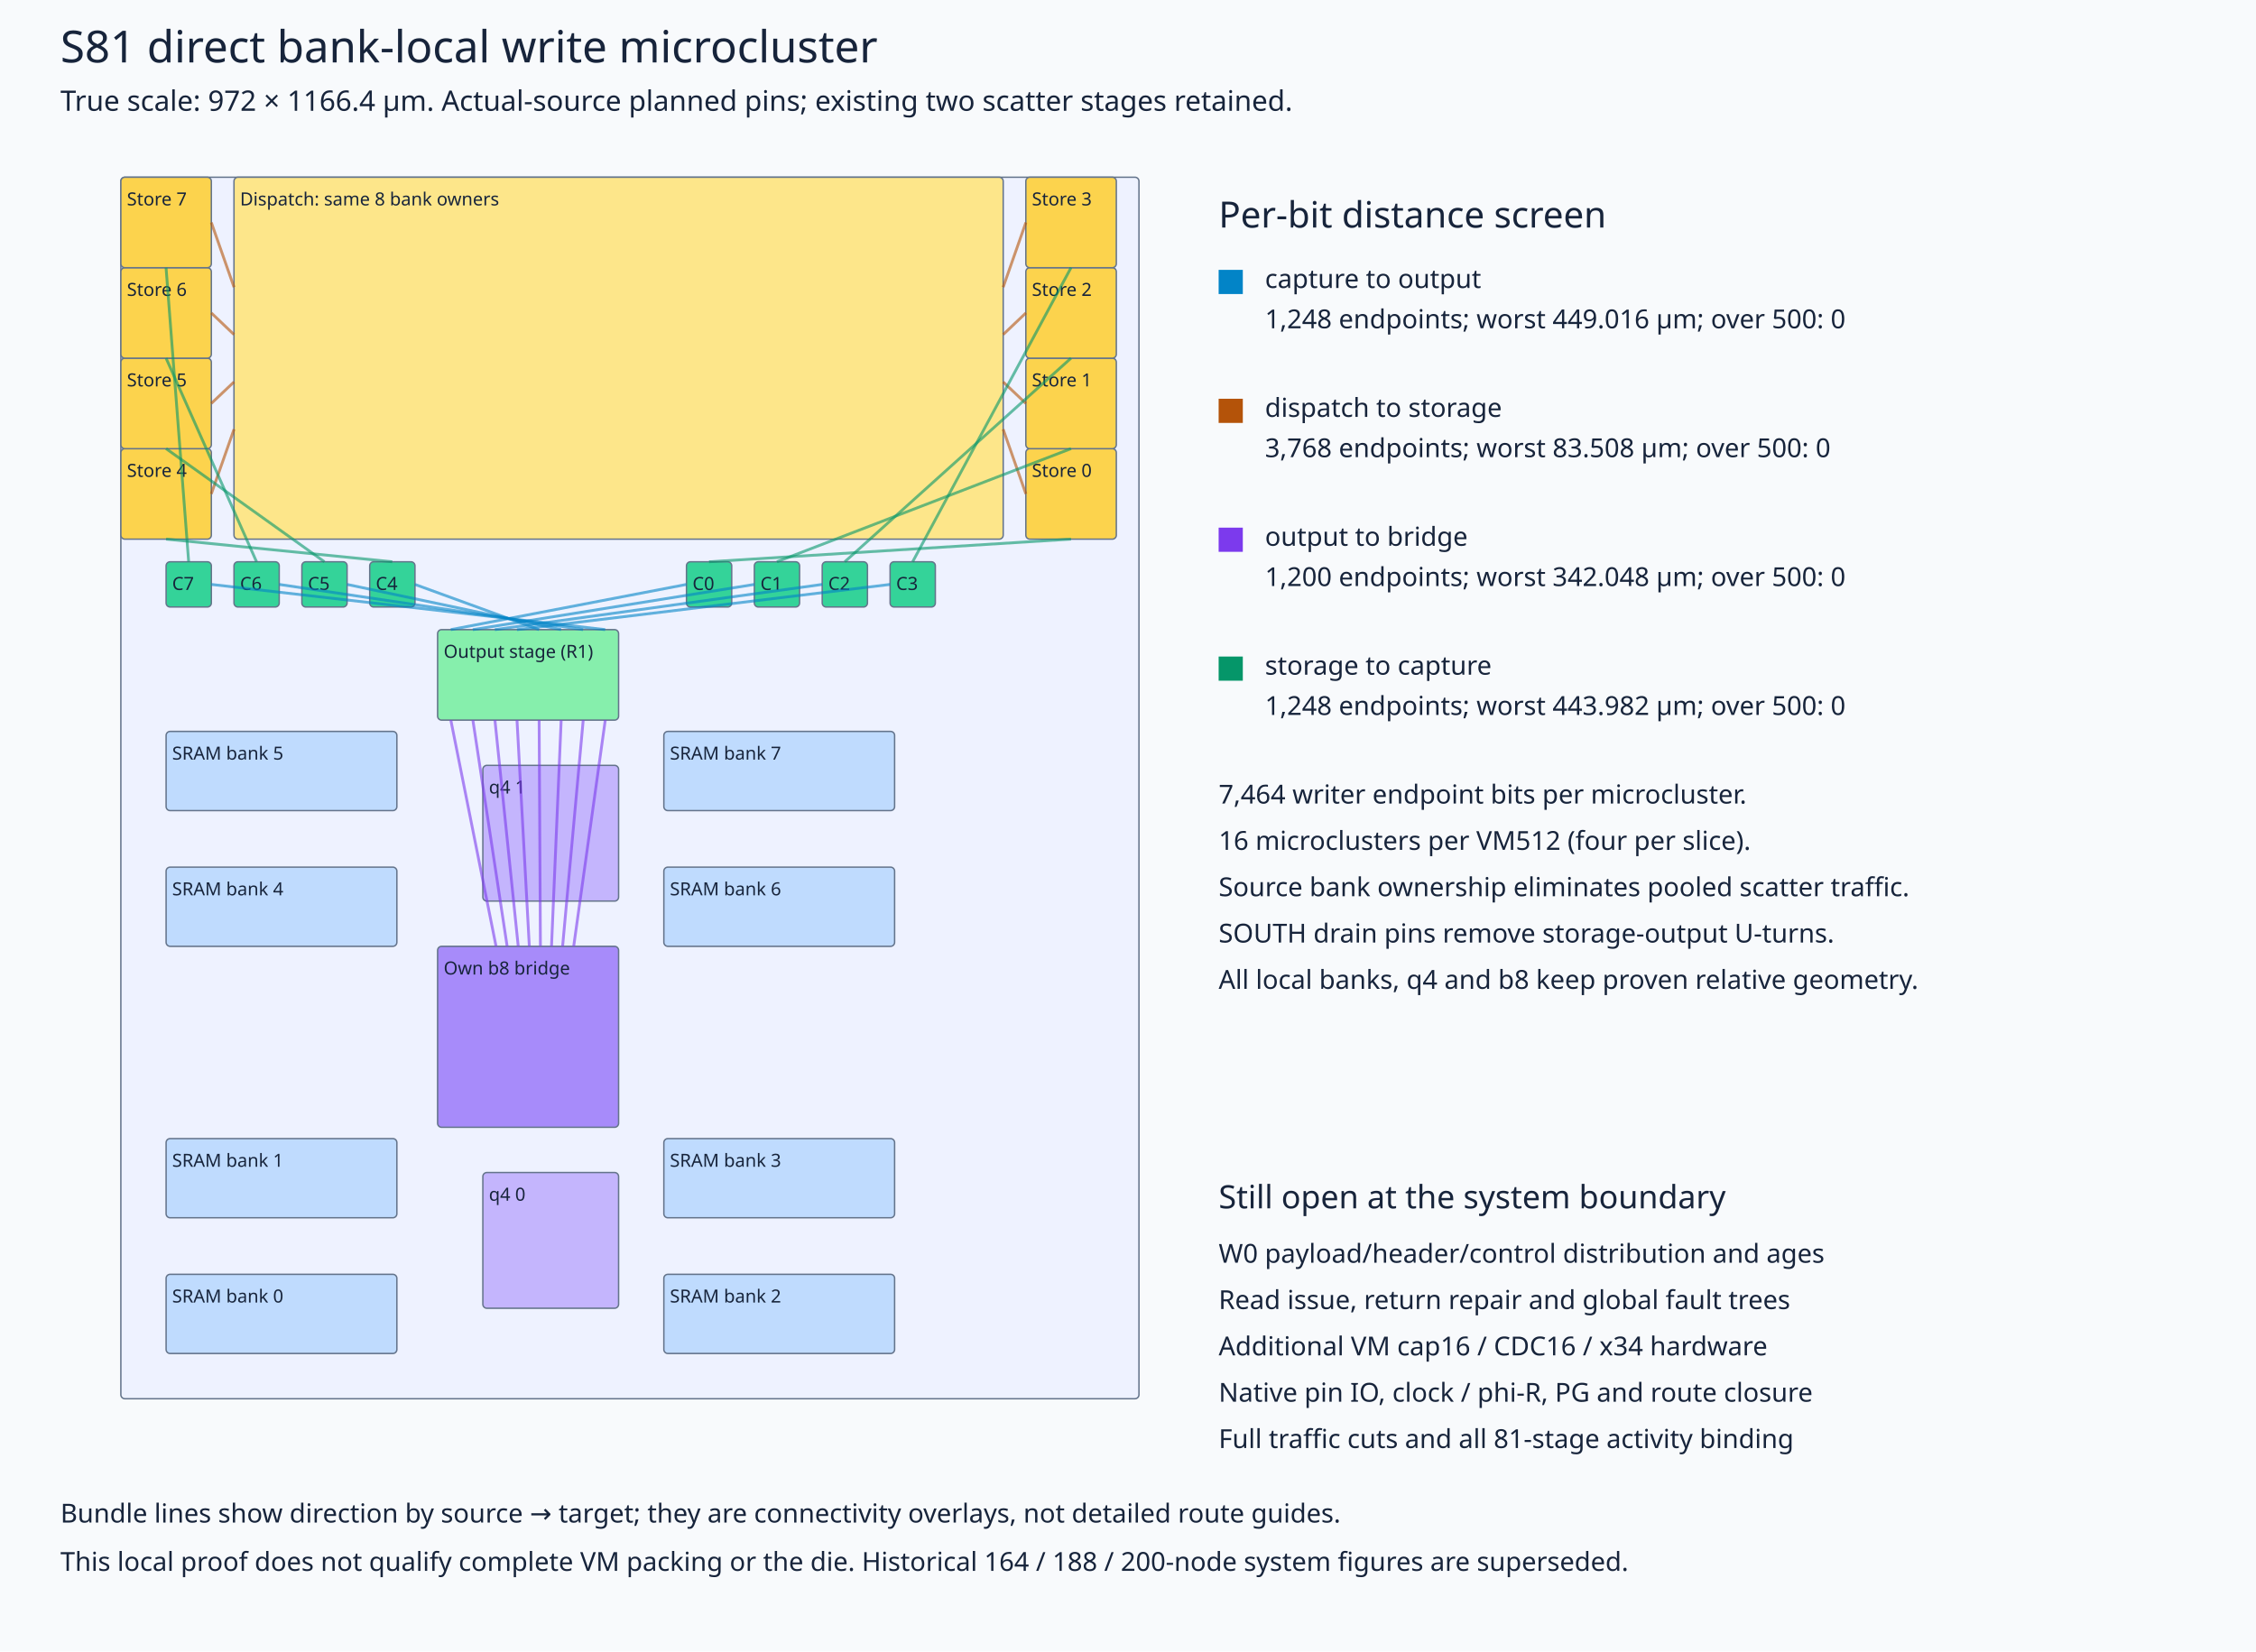
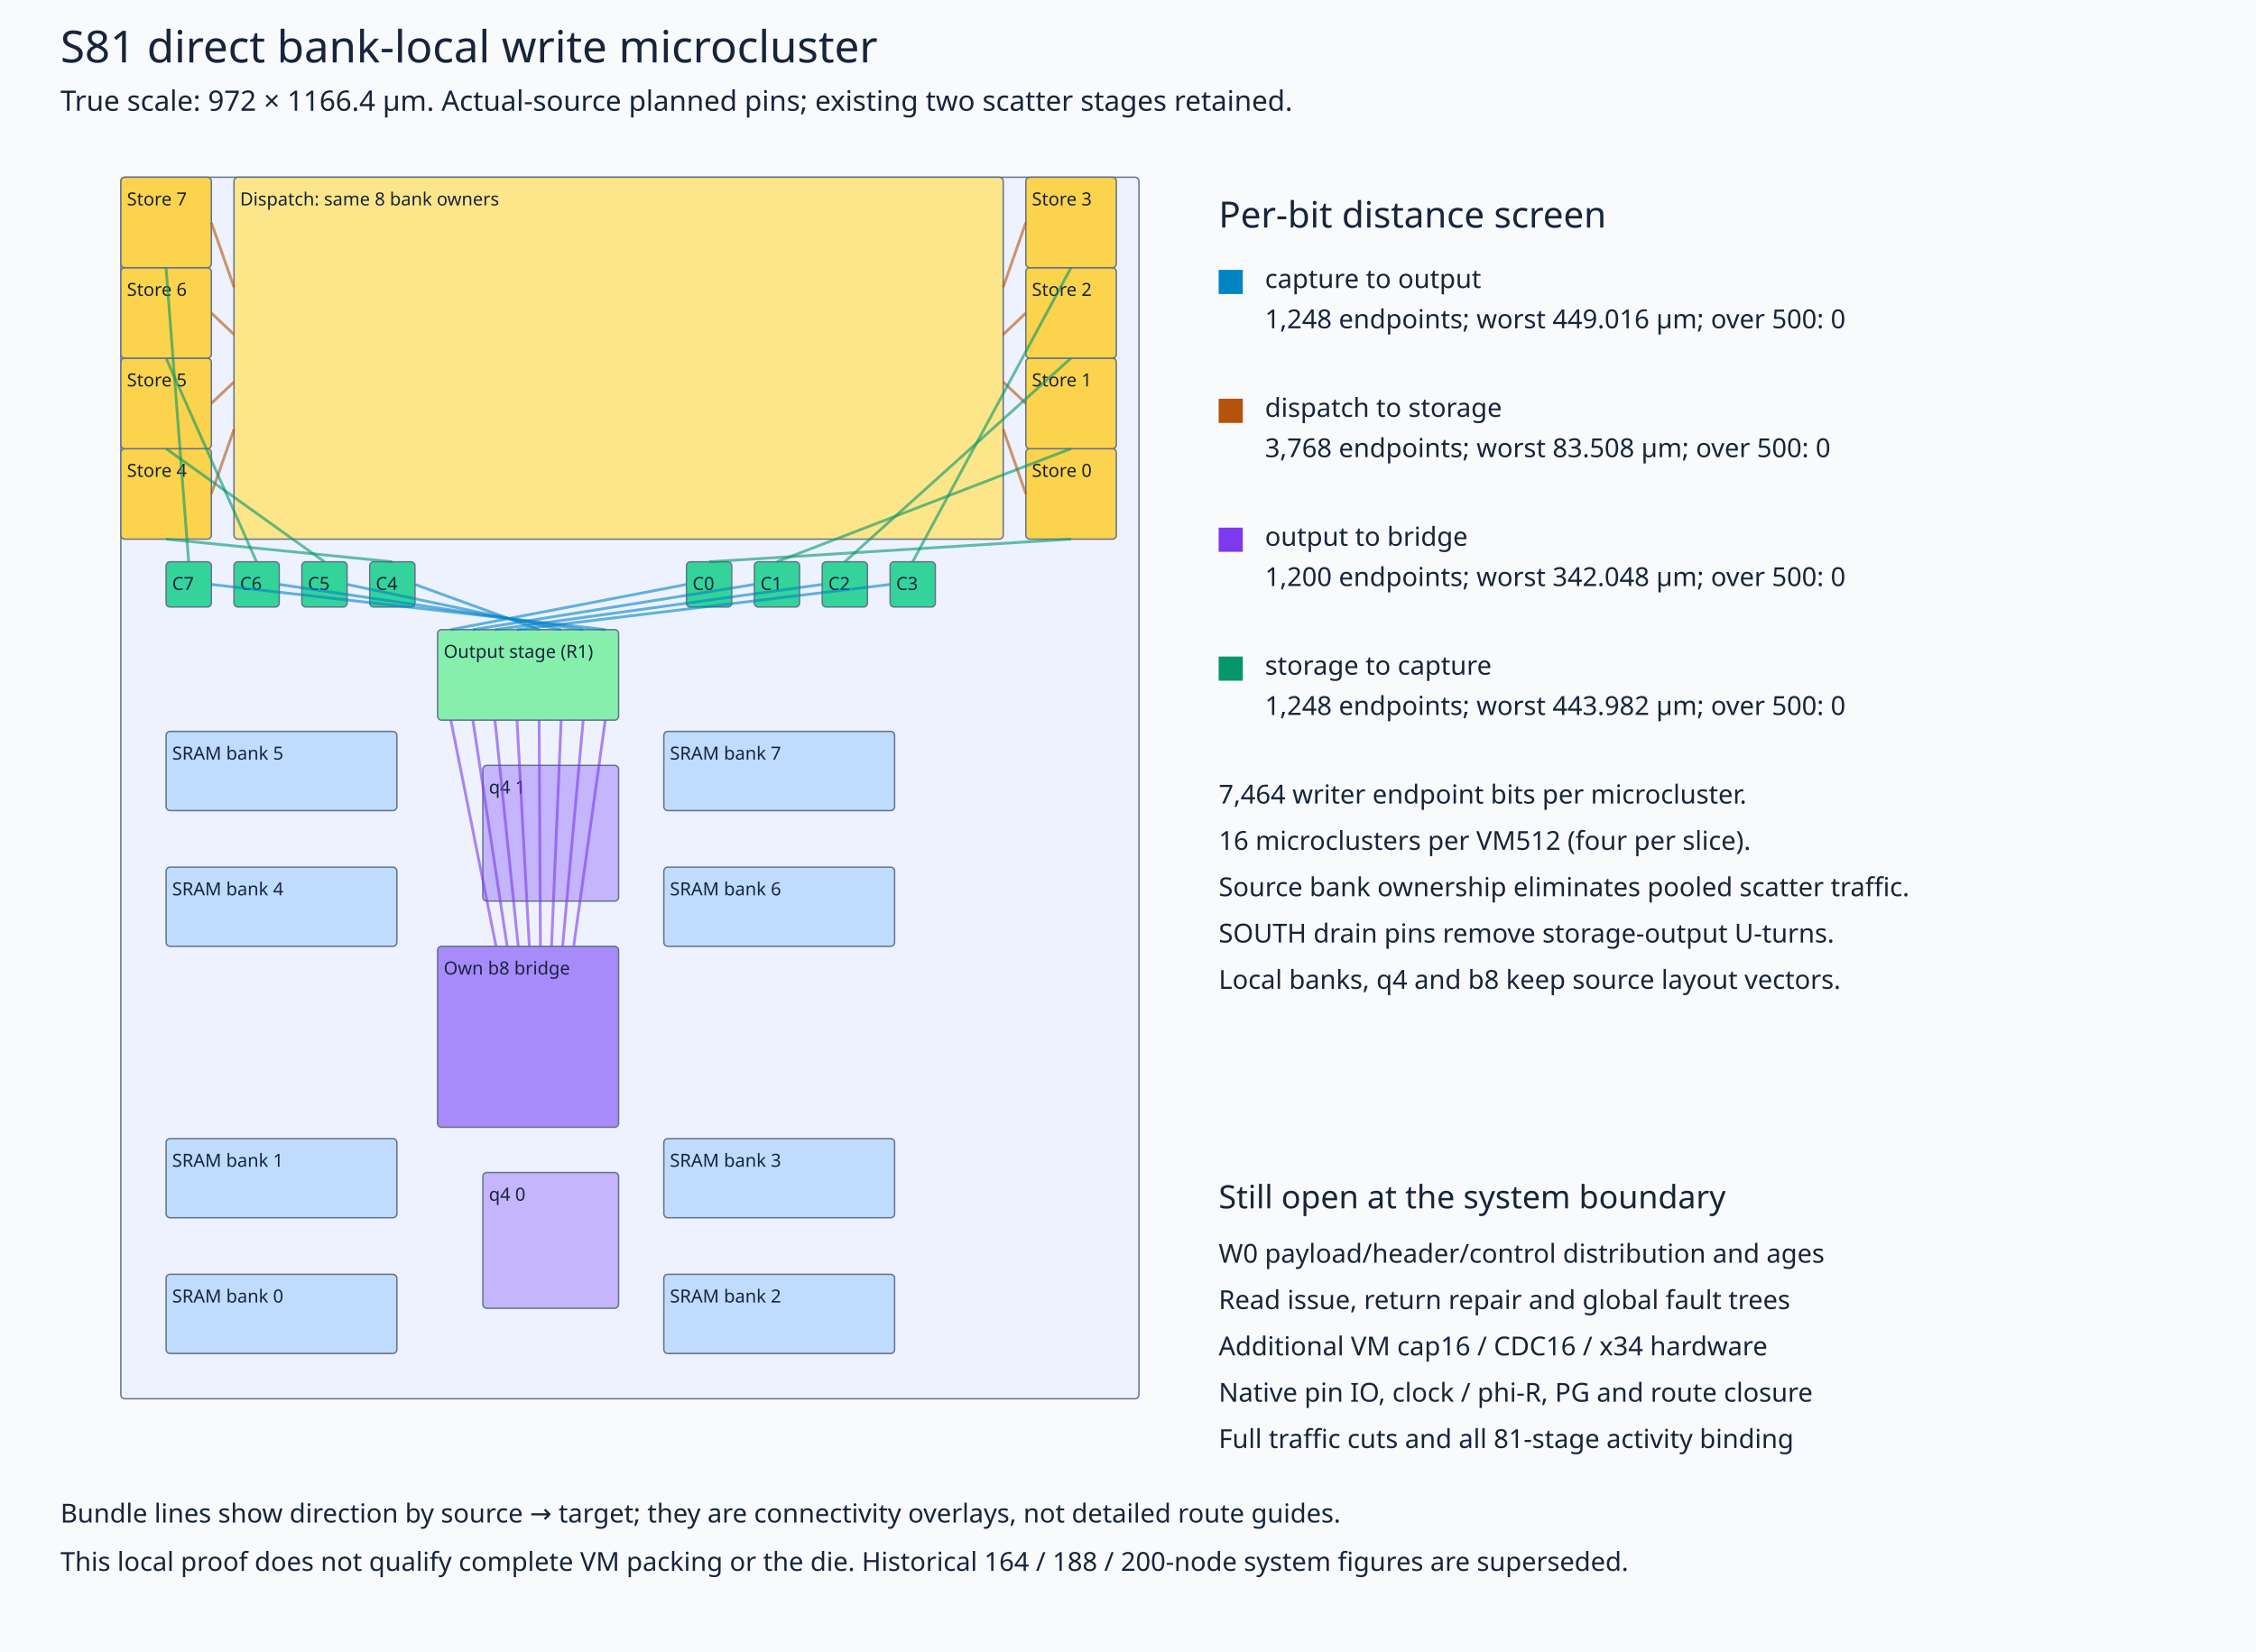
<svg xmlns="http://www.w3.org/2000/svg" width="1120" height="820" viewBox="0 0 1120 820">
  <rect width="1120" height="820" fill="#f8fafc" />
  <g font-family="sans-serif" fill="#17243b">
    <text x="30" y="31" font-size="22">S81 direct bank-local write microcluster</text>
    <text x="30" y="55" font-size="14">True scale: 972 × 1166.4 µm. Actual-source planned pins; existing two scatter stages retained.</text>
    <rect x="60.0" y="88.0" width="505.44" height="606.528" rx="2" fill="#eef2ff" stroke="#64748b" stroke-width=".7" />
    <text x="63.0" y="102.0" font-size="9" />
    <rect x="82.464" y="632.752" width="114.566" height="39.312" rx="2" fill="#bfdbfe" stroke="#64748b" stroke-width=".7" />
    <text x="85.464" y="646.752" font-size="9">SRAM bank 0</text>
    <rect x="82.464" y="565.36" width="114.566" height="39.312" rx="2" fill="#bfdbfe" stroke="#64748b" stroke-width=".7" />
    <text x="85.464" y="579.36" font-size="9">SRAM bank 1</text>
    <rect x="329.568" y="632.752" width="114.566" height="39.312" rx="2" fill="#bfdbfe" stroke="#64748b" stroke-width=".7" />
    <text x="332.568" y="646.752" font-size="9">SRAM bank 2</text>
    <rect x="329.568" y="565.36" width="114.566" height="39.312" rx="2" fill="#bfdbfe" stroke="#64748b" stroke-width=".7" />
    <text x="332.568" y="579.36" font-size="9">SRAM bank 3</text>
    <rect x="82.464" y="430.576" width="114.566" height="39.312" rx="2" fill="#bfdbfe" stroke="#64748b" stroke-width=".7" />
    <text x="85.464" y="444.576" font-size="9">SRAM bank 4</text>
    <rect x="82.464" y="363.184" width="114.566" height="39.312" rx="2" fill="#bfdbfe" stroke="#64748b" stroke-width=".7" />
    <text x="85.464" y="377.184" font-size="9">SRAM bank 5</text>
    <rect x="329.568" y="430.576" width="114.566" height="39.312" rx="2" fill="#bfdbfe" stroke="#64748b" stroke-width=".7" />
    <text x="332.568" y="444.576" font-size="9">SRAM bank 6</text>
    <rect x="329.568" y="363.184" width="114.566" height="39.312" rx="2" fill="#bfdbfe" stroke="#64748b" stroke-width=".7" />
    <text x="332.568" y="377.184" font-size="9">SRAM bank 7</text>
    <rect x="239.712" y="582.208" width="67.392" height="67.392" rx="2" fill="#c4b5fd" stroke="#64748b" stroke-width=".7" />
    <text x="242.712" y="596.208" font-size="9">q4 0</text>
    <rect x="239.712" y="380.032" width="67.392" height="67.392" rx="2" fill="#c4b5fd" stroke="#64748b" stroke-width=".7" />
    <text x="242.712" y="394.032" font-size="9">q4 1</text>
    <rect x="217.248" y="469.888" width="89.856" height="89.856" rx="2" fill="#a78bfa" stroke="#64748b" stroke-width=".7" />
    <text x="220.248" y="483.888" font-size="9">Own b8 bridge</text>
    <rect x="217.248" y="312.64" width="89.856" height="44.928" rx="2" fill="#86efac" stroke="#64748b" stroke-width=".7" />
    <text x="220.248" y="326.64" font-size="9">Output stage (R1)</text>
    <rect x="116.16" y="88.0" width="381.888" height="179.712" rx="2" fill="#fde68a" stroke="#64748b" stroke-width=".7" />
    <text x="119.16" y="102.0" font-size="9">Dispatch: same 8 bank owners</text>
    <rect x="509.28" y="222.784" width="44.928" height="44.928" rx="2" fill="#fcd34d" stroke="#64748b" stroke-width=".7" />
    <text x="512.28" y="236.784" font-size="9">Store 0</text>
    <rect x="509.28" y="177.856" width="44.928" height="44.928" rx="2" fill="#fcd34d" stroke="#64748b" stroke-width=".7" />
    <text x="512.28" y="191.856" font-size="9">Store 1</text>
    <rect x="509.28" y="132.928" width="44.928" height="44.928" rx="2" fill="#fcd34d" stroke="#64748b" stroke-width=".7" />
    <text x="512.28" y="146.928" font-size="9">Store 2</text>
    <rect x="509.28" y="88.0" width="44.928" height="44.928" rx="2" fill="#fcd34d" stroke="#64748b" stroke-width=".7" />
    <text x="512.28" y="102.0" font-size="9">Store 3</text>
    <rect x="60.0" y="222.784" width="44.928" height="44.928" rx="2" fill="#fcd34d" stroke="#64748b" stroke-width=".7" />
    <text x="63.0" y="236.784" font-size="9">Store 4</text>
    <rect x="60.0" y="177.856" width="44.928" height="44.928" rx="2" fill="#fcd34d" stroke="#64748b" stroke-width=".7" />
    <text x="63.0" y="191.856" font-size="9">Store 5</text>
    <rect x="60.0" y="132.928" width="44.928" height="44.928" rx="2" fill="#fcd34d" stroke="#64748b" stroke-width=".7" />
    <text x="63.0" y="146.928" font-size="9">Store 6</text>
    <rect x="60.0" y="88.0" width="44.928" height="44.928" rx="2" fill="#fcd34d" stroke="#64748b" stroke-width=".7" />
    <text x="63.0" y="102.0" font-size="9">Store 7</text>
    <rect x="340.8" y="278.944" width="22.464" height="22.464" rx="2" fill="#34d399" stroke="#64748b" stroke-width=".7" />
    <text x="343.8" y="292.944" font-size="9">C0</text>
    <rect x="374.496" y="278.944" width="22.464" height="22.464" rx="2" fill="#34d399" stroke="#64748b" stroke-width=".7" />
    <text x="377.496" y="292.944" font-size="9">C1</text>
    <rect x="408.192" y="278.944" width="22.464" height="22.464" rx="2" fill="#34d399" stroke="#64748b" stroke-width=".7" />
    <text x="411.192" y="292.944" font-size="9">C2</text>
    <rect x="441.888" y="278.944" width="22.464" height="22.464" rx="2" fill="#34d399" stroke="#64748b" stroke-width=".7" />
    <text x="444.888" y="292.944" font-size="9">C3</text>
    <rect x="183.552" y="278.944" width="22.464" height="22.464" rx="2" fill="#34d399" stroke="#64748b" stroke-width=".7" />
    <text x="186.552" y="292.944" font-size="9">C4</text>
    <rect x="149.856" y="278.944" width="22.464" height="22.464" rx="2" fill="#34d399" stroke="#64748b" stroke-width=".7" />
    <text x="152.856" y="292.944" font-size="9">C5</text>
    <rect x="116.16" y="278.944" width="22.464" height="22.464" rx="2" fill="#34d399" stroke="#64748b" stroke-width=".7" />
    <text x="119.16" y="292.944" font-size="9">C6</text>
    <rect x="82.464" y="278.944" width="22.464" height="22.464" rx="2" fill="#34d399" stroke="#64748b" stroke-width=".7" />
    <text x="85.464" y="292.944" font-size="9">C7</text>
    <path d="M498.026,213.149 L509.302,245.248" stroke="#b45309" stroke-width="1.4" opacity=".6" fill="none" />
    <path d="M531.719,267.69 L352.001,278.944" stroke="#059669" stroke-width="1.4" opacity=".6" fill="none" />
    <path d="M340.8,290.195 L223.784,312.64" stroke="#0284c7" stroke-width="1.4" opacity=".6" fill="none" />
    <path d="M223.817,357.568 L246.267,469.888" stroke="#7c3aed" stroke-width="1.4" opacity=".6" fill="none" />
    <path d="M498.026,189.637 L509.302,200.32" stroke="#b45309" stroke-width="1.4" opacity=".6" fill="none" />
    <path d="M531.719,222.762 L385.697,278.944" stroke="#059669" stroke-width="1.4" opacity=".6" fill="none" />
    <path d="M374.496,290.195 L234.732,312.64" stroke="#0284c7" stroke-width="1.4" opacity=".6" fill="none" />
    <path d="M234.764,357.568 L251.773,469.888" stroke="#7c3aed" stroke-width="1.4" opacity=".6" fill="none" />
    <path d="M498.026,166.125 L509.302,155.392" stroke="#b45309" stroke-width="1.4" opacity=".6" fill="none" />
    <path d="M531.719,177.834 L419.393,278.944" stroke="#059669" stroke-width="1.4" opacity=".6" fill="none" />
    <path d="M408.192,290.195 L245.672,312.64" stroke="#0284c7" stroke-width="1.4" opacity=".6" fill="none" />
    <path d="M245.708,357.568 L257.28,469.888" stroke="#7c3aed" stroke-width="1.4" opacity=".6" fill="none" />
    <path d="M498.026,142.612 L509.302,110.464" stroke="#b45309" stroke-width="1.4" opacity=".6" fill="none" />
    <path d="M531.719,132.906 L453.089,278.944" stroke="#059669" stroke-width="1.4" opacity=".6" fill="none" />
    <path d="M441.888,290.195 L256.631,312.64" stroke="#0284c7" stroke-width="1.4" opacity=".6" fill="none" />
    <path d="M256.669,357.568 L262.786,469.888" stroke="#7c3aed" stroke-width="1.4" opacity=".6" fill="none" />
    <path d="M116.182,213.149 L104.906,245.248" stroke="#b45309" stroke-width="1.4" opacity=".6" fill="none" />
    <path d="M82.439,267.69 L194.753,278.944" stroke="#059669" stroke-width="1.4" opacity=".6" fill="none" />
    <path d="M206.016,290.195 L267.618,312.64" stroke="#0284c7" stroke-width="1.4" opacity=".6" fill="none" />
    <path d="M267.654,357.568 L268.293,469.888" stroke="#7c3aed" stroke-width="1.4" opacity=".6" fill="none" />
    <path d="M116.182,189.637 L104.906,200.32" stroke="#b45309" stroke-width="1.4" opacity=".6" fill="none" />
    <path d="M82.439,222.762 L161.057,278.944" stroke="#059669" stroke-width="1.4" opacity=".6" fill="none" />
    <path d="M172.32,290.195 L278.561,312.64" stroke="#0284c7" stroke-width="1.4" opacity=".6" fill="none" />
    <path d="M278.596,357.568 L273.799,469.888" stroke="#7c3aed" stroke-width="1.4" opacity=".6" fill="none" />
    <path d="M116.182,166.125 L104.906,155.392" stroke="#b45309" stroke-width="1.4" opacity=".6" fill="none" />
    <path d="M82.439,177.834 L127.361,278.944" stroke="#059669" stroke-width="1.4" opacity=".6" fill="none" />
    <path d="M138.624,290.195 L289.504,312.64" stroke="#0284c7" stroke-width="1.4" opacity=".6" fill="none" />
    <path d="M289.539,357.568 L279.306,469.888" stroke="#7c3aed" stroke-width="1.4" opacity=".6" fill="none" />
    <path d="M116.182,142.612 L104.906,110.464" stroke="#b45309" stroke-width="1.4" opacity=".6" fill="none" />
    <path d="M82.439,132.906 L93.665,278.944" stroke="#059669" stroke-width="1.4" opacity=".6" fill="none" />
    <path d="M104.928,290.195 L300.453,312.64" stroke="#0284c7" stroke-width="1.4" opacity=".6" fill="none" />
    <path d="M300.489,357.568 L284.812,469.888" stroke="#7c3aed" stroke-width="1.4" opacity=".6" fill="none" />
    <text x="605" y="113" font-size="18">Per-bit distance screen</text>
    <rect x="605" y="134" width="12" height="12" fill="#0284c7" />
    <text x="628" y="143" font-size="13">capture to output</text>
    <text x="628" y="163" font-size="13">1,248 endpoints; worst 449.016 µm; over 500: 0</text>
    <rect x="605" y="198" width="12" height="12" fill="#b45309" />
    <text x="628" y="207" font-size="13">dispatch to storage</text>
    <text x="628" y="227" font-size="13">3,768 endpoints; worst 83.508 µm; over 500: 0</text>
    <rect x="605" y="262" width="12" height="12" fill="#7c3aed" />
    <text x="628" y="271" font-size="13">output to bridge</text>
    <text x="628" y="291" font-size="13">1,200 endpoints; worst 342.048 µm; over 500: 0</text>
    <rect x="605" y="326" width="12" height="12" fill="#059669" />
    <text x="628" y="335" font-size="13">storage to capture</text>
    <text x="628" y="355" font-size="13">1,248 endpoints; worst 443.982 µm; over 500: 0</text>
    <text x="605" y="399" font-size="13">7,464 writer endpoint bits per microcluster.</text>
    <text x="605" y="422" font-size="13">16 microclusters per VM512 (four per slice).</text>
    <text x="605" y="445" font-size="13">Source bank ownership eliminates pooled scatter traffic.</text>
    <text x="605" y="468" font-size="13">SOUTH drain pins remove storage-output U-turns.</text>
-     <text x="605" y="491" font-size="13">All local banks, q4 and b8 keep proven relative geometry.</text>
+     <text x="605" y="491" font-size="13">Local banks, q4 and b8 keep source layout vectors.</text>
    <text x="605" y="600" font-size="16">Still open at the system boundary</text>
    <text x="605" y="627" font-size="13">W0 payload/header/control distribution and ages</text>
    <text x="605" y="650" font-size="13">Read issue, return repair and global fault trees</text>
    <text x="605" y="673" font-size="13">Additional VM cap16 / CDC16 / x34 hardware</text>
    <text x="605" y="696" font-size="13">Native pin IO, clock / phi-R, PG and route closure</text>
    <text x="605" y="719" font-size="13">Full traffic cuts and all 81-stage activity binding</text>
    <text x="30" y="756" font-size="13">Bundle lines show direction by source → target; they are connectivity overlays, not detailed route guides.</text>
    <text x="30" y="780" font-size="13">This local proof does not qualify complete VM packing or the die. Historical 164 / 188 / 200-node system figures are superseded.</text>
  </g>
</svg>
